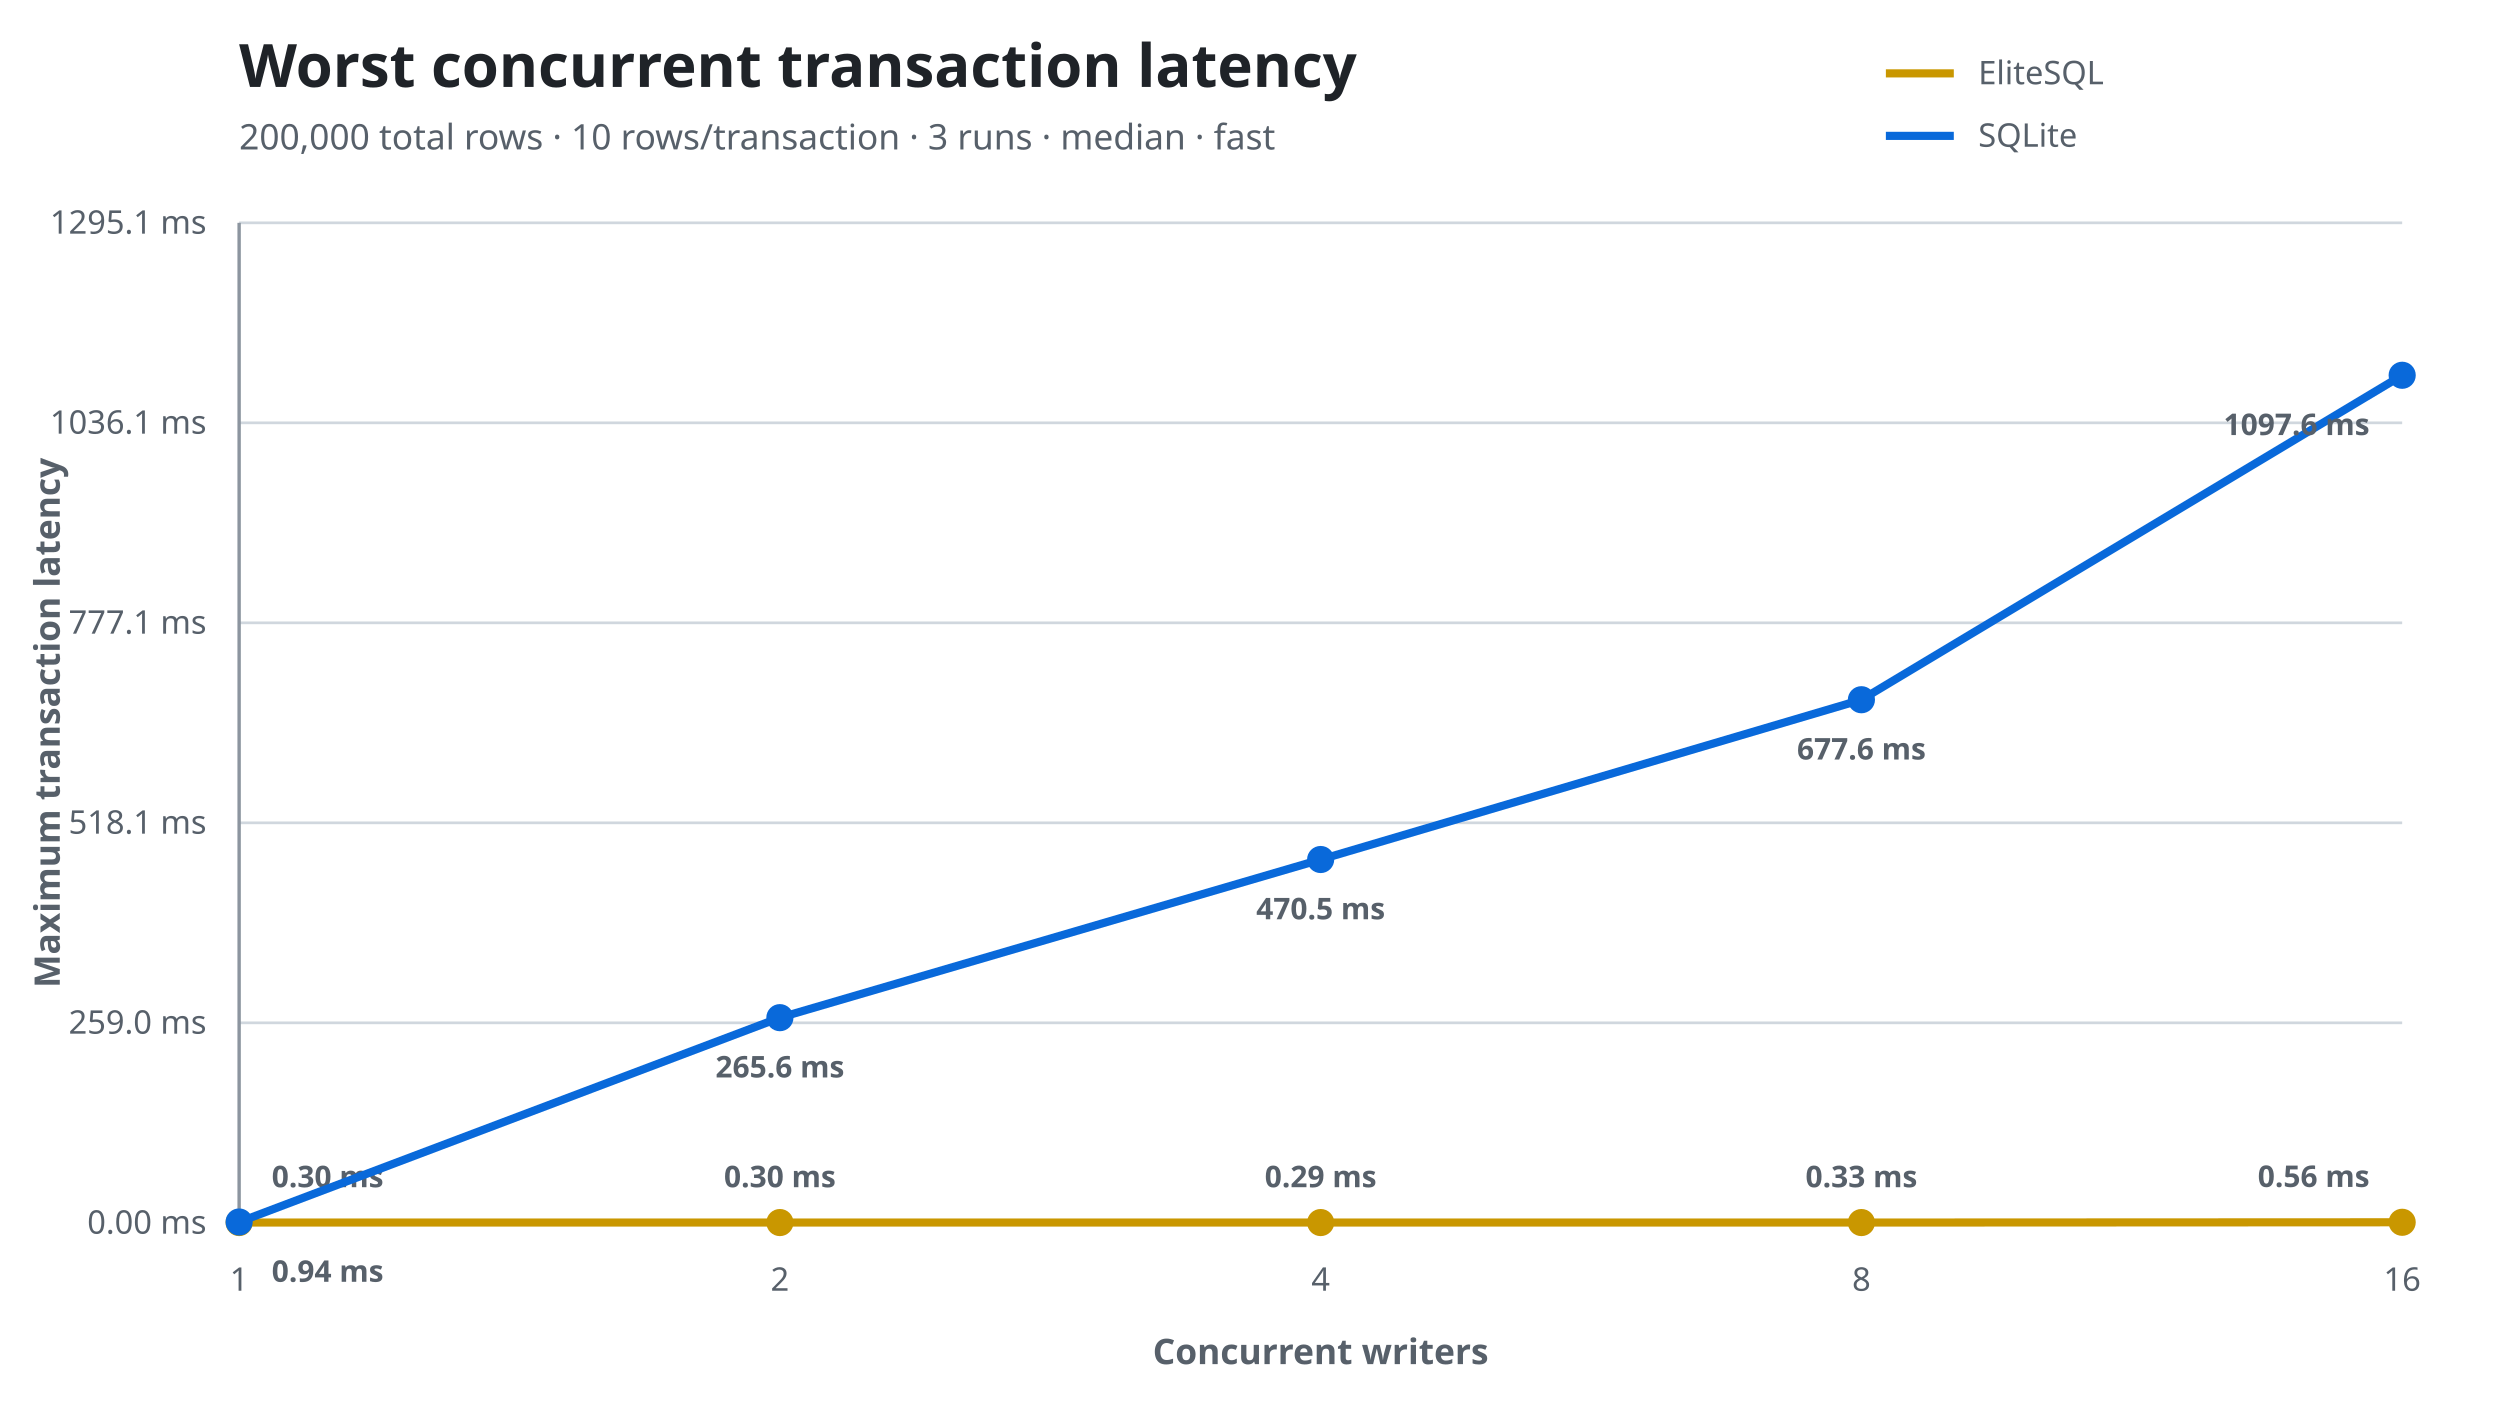
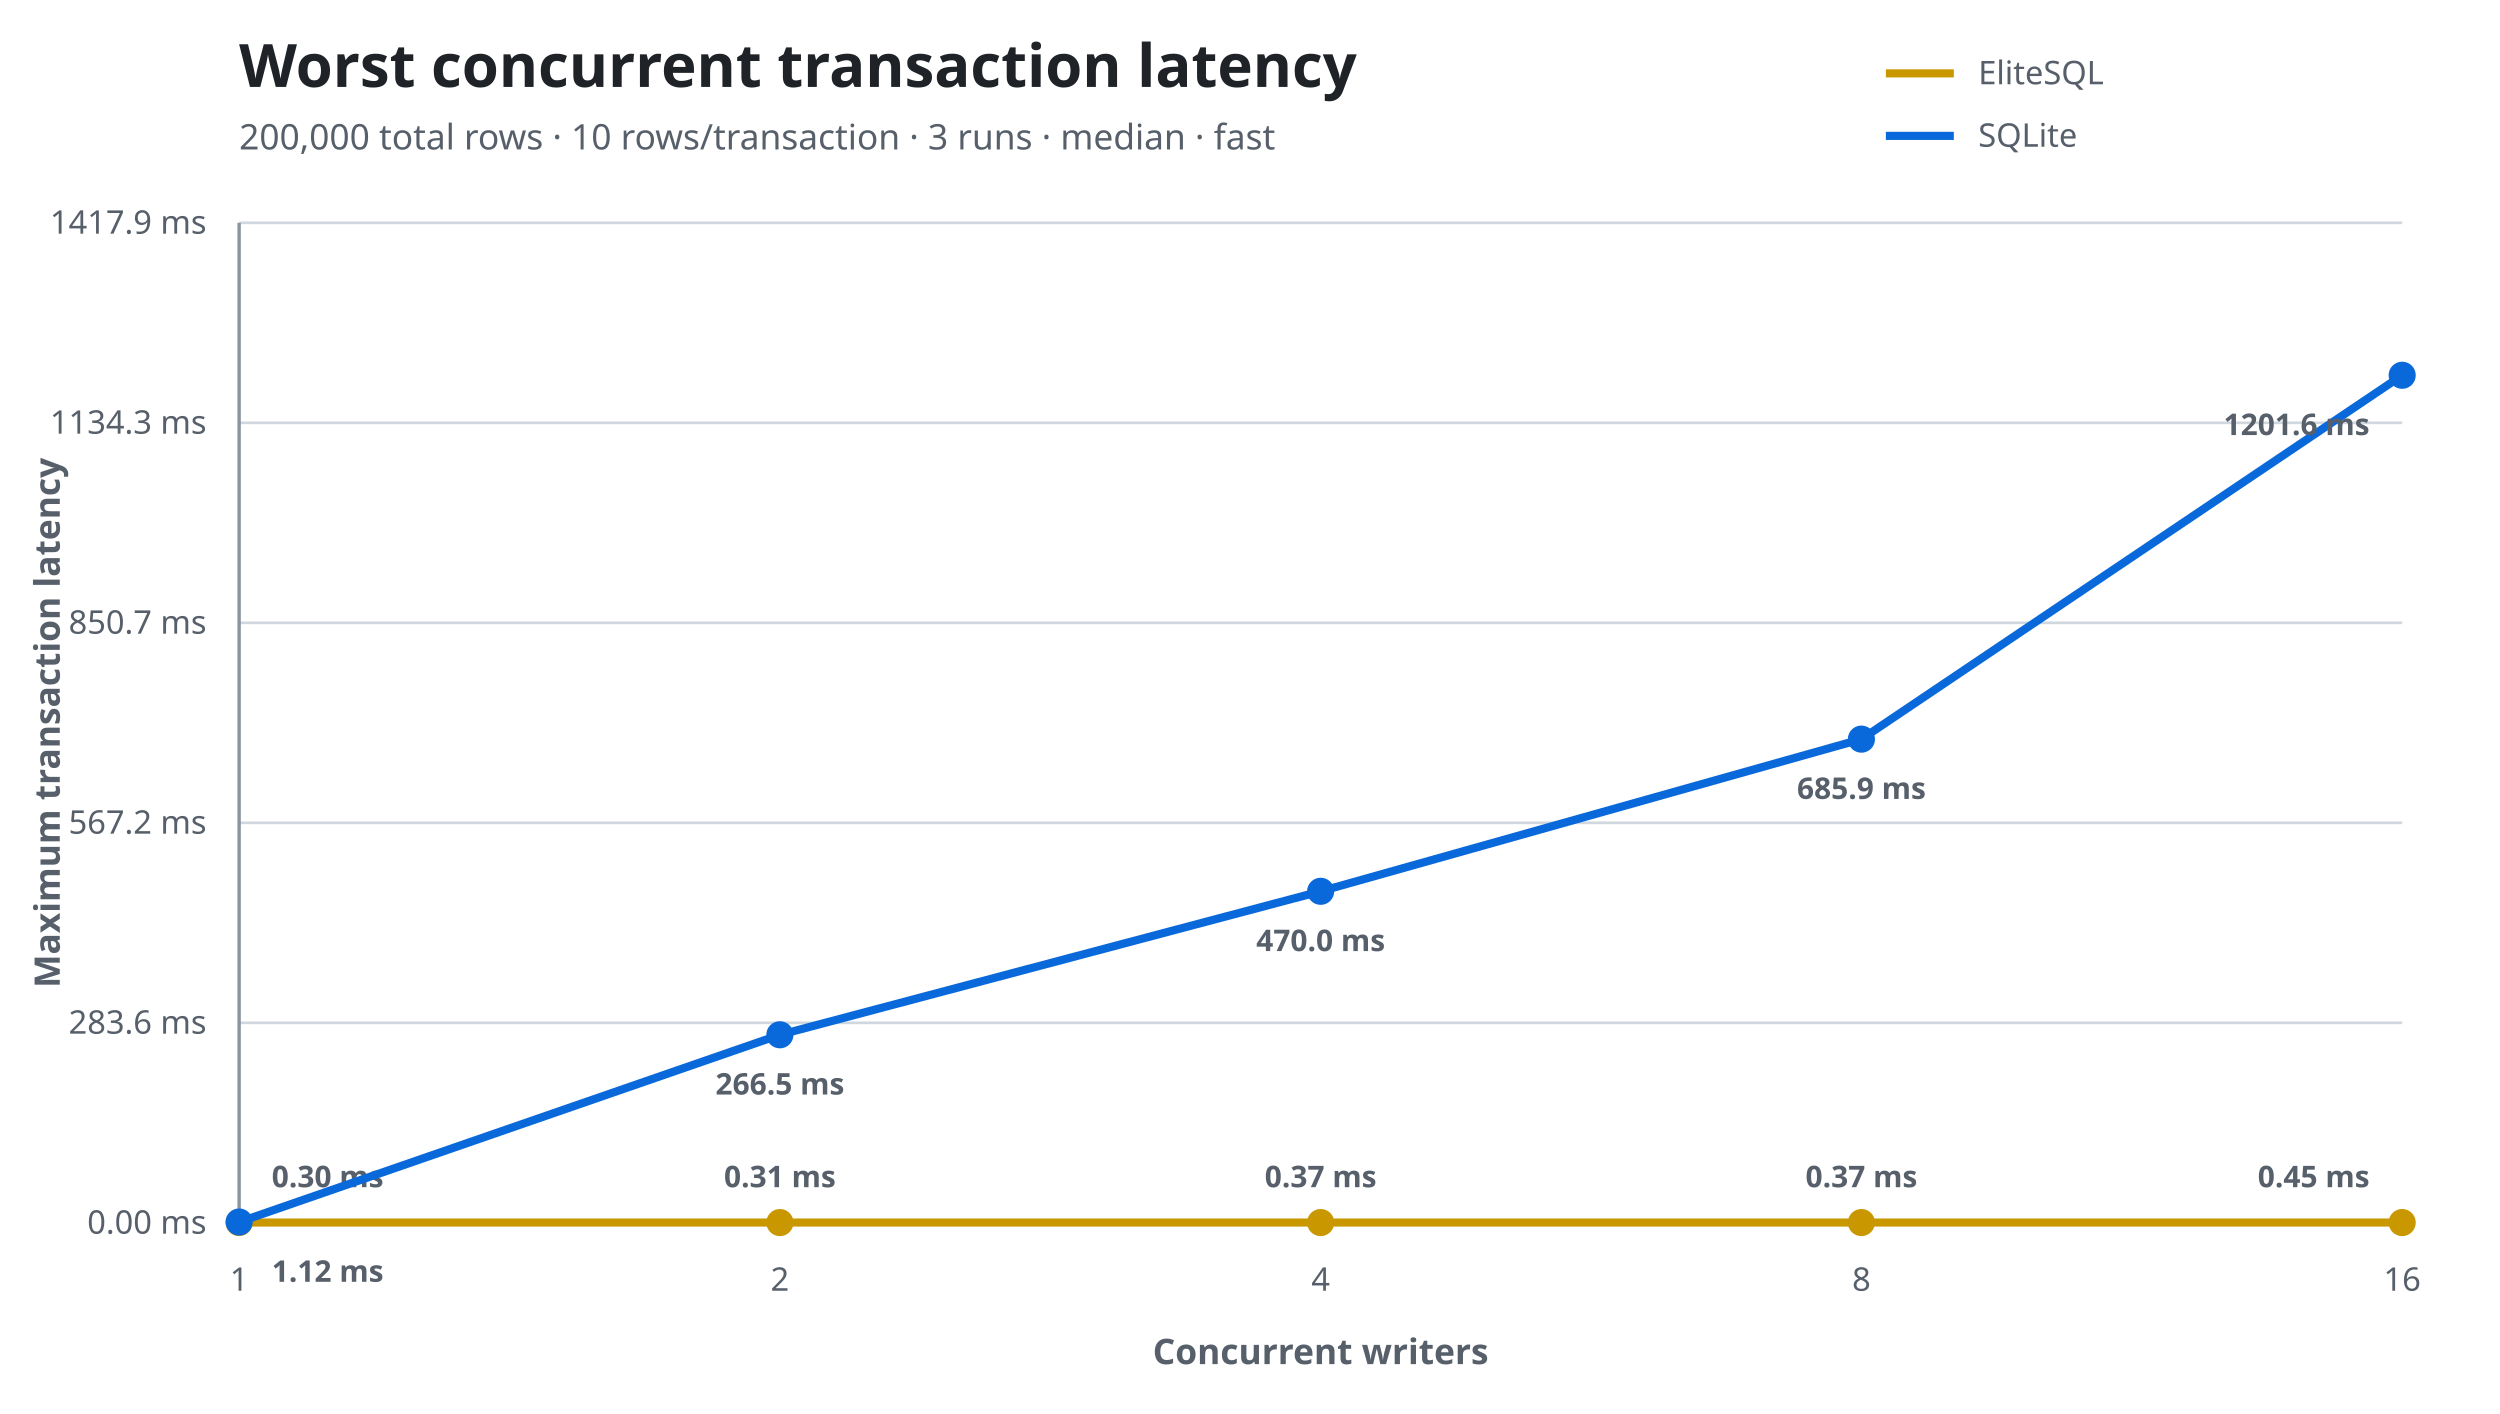
<svg xmlns="http://www.w3.org/2000/svg" role="img" viewBox="0 0 920 520">
  <style>
          :root { color-scheme: light dark; }
          .title { font: 600 22px system-ui, sans-serif; fill: #1f2328; }
          .subtitle, .axis-label, .tick, .value, .legend { font-family: system-ui, sans-serif; fill: #57606a; }
          .subtitle { font-size: 13px; }
          .axis-label { font-size: 13px; font-weight: 600; }
          .tick, .legend { font-size: 12px; }
          .value { font-size: 11px; font-weight: 600; }
          .grid { stroke: #d0d7de; stroke-width: 1; }
          .axis { stroke: #8c959f; stroke-width: 1.25; }
          .series { fill: none; stroke-width: 3; stroke-linejoin: round; stroke-linecap: round; }
          .point { stroke: Canvas; stroke-width: 2; }
          @media (prefers-color-scheme: dark) {
            .title { fill: #f0f6fc; }
            .subtitle, .axis-label, .tick, .value, .legend { fill: #b1bac4; }
            .grid { stroke: #30363d; }
            .axis { stroke: #6e7681; }
          }
        </style>
  <text class="title" x="88" y="32">Worst concurrent transaction latency</text>
  <text class="subtitle" x="88" y="55">200,000 total rows · 10 rows/transaction · 3 runs · median · fast</text>
  <line class="grid" x1="88" y1="450.0" x2="884" y2="450.0" />
  <text class="tick" x="76" y="454.0" text-anchor="end">0.00 ms</text>
  <line class="grid" x1="88" y1="376.4" x2="884" y2="376.4" />
-   <text class="tick" x="76" y="380.4" text-anchor="end">259.0 ms</text>
+   <text class="tick" x="76" y="380.4" text-anchor="end">283.6 ms</text>
  <line class="grid" x1="88" y1="302.8" x2="884" y2="302.8" />
-   <text class="tick" x="76" y="306.8" text-anchor="end">518.1 ms</text>
+   <text class="tick" x="76" y="306.8" text-anchor="end">567.2 ms</text>
  <line class="grid" x1="88" y1="229.2" x2="884" y2="229.2" />
-   <text class="tick" x="76" y="233.2" text-anchor="end">777.1 ms</text>
+   <text class="tick" x="76" y="233.2" text-anchor="end">850.7 ms</text>
  <line class="grid" x1="88" y1="155.6" x2="884" y2="155.6" />
-   <text class="tick" x="76" y="159.6" text-anchor="end">1036.1 ms</text>
+   <text class="tick" x="76" y="159.6" text-anchor="end">1134.3 ms</text>
  <line class="grid" x1="88" y1="82.0" x2="884" y2="82.0" />
-   <text class="tick" x="76" y="86.0" text-anchor="end">1295.1 ms</text>
+   <text class="tick" x="76" y="86.0" text-anchor="end">1417.9 ms</text>
  <line class="axis" x1="88" y1="82" x2="88" y2="450" />
  <line class="axis" x1="88" y1="450" x2="884" y2="450" />
  <text class="axis-label" x="486.0" y="502" text-anchor="middle">Concurrent writers</text>
  <text class="axis-label" transform="translate(22 266.0) rotate(-90)" text-anchor="middle">Maximum transaction latency</text>
  <text class="tick" x="88.0" y="475" text-anchor="middle">1</text>
  <text class="tick" x="287.0" y="475" text-anchor="middle">2</text>
  <text class="tick" x="486.0" y="475" text-anchor="middle">4</text>
  <text class="tick" x="685.0" y="475" text-anchor="middle">8</text>
  <text class="tick" x="884.0" y="475" text-anchor="middle">16</text>
-   <polyline class="series" stroke="#c99700" points="88.0,449.9 287.0,449.9 486.0,449.9 685.0,449.9 884.0,449.8" />
+   <polyline class="series" stroke="#c99700" points="88.0,449.9 287.0,449.9 486.0,449.9 685.0,449.9 884.0,449.9" />
  <circle class="point" fill="#c99700" cx="88.0" cy="449.9" r="5" />
  <text class="value" x="100.0" y="436.9" text-anchor="start">0.30 ms</text>
  <circle class="point" fill="#c99700" cx="287.0" cy="449.9" r="5" />
-   <text class="value" x="287.0" y="436.9" text-anchor="middle">0.30 ms</text>
+   <text class="value" x="287.0" y="436.9" text-anchor="middle">0.31 ms</text>
  <circle class="point" fill="#c99700" cx="486.0" cy="449.9" r="5" />
-   <text class="value" x="486.0" y="436.9" text-anchor="middle">0.29 ms</text>
+   <text class="value" x="486.0" y="436.9" text-anchor="middle">0.37 ms</text>
  <circle class="point" fill="#c99700" cx="685.0" cy="449.9" r="5" />
-   <text class="value" x="685.0" y="436.9" text-anchor="middle">0.33 ms</text>
-   <circle class="point" fill="#c99700" cx="884.0" cy="449.8" r="5" />
-   <text class="value" x="872.0" y="436.8" text-anchor="end">0.56 ms</text>
-   <polyline class="series" stroke="#0969da" points="88.0,449.7 287.0,374.5 486.0,316.3 685.0,257.5 884.0,138.1" />
+   <text class="value" x="685.0" y="436.9" text-anchor="middle">0.37 ms</text>
+   <circle class="point" fill="#c99700" cx="884.0" cy="449.9" r="5" />
+   <text class="value" x="872.0" y="436.9" text-anchor="end">0.45 ms</text>
+   <polyline class="series" stroke="#0969da" points="88.0,449.7 287.0,380.8 486.0,328.0 685.0,272.0 884.0,138.1" />
  <circle class="point" fill="#0969da" cx="88.0" cy="449.7" r="5" />
-   <text class="value" x="100.0" y="471.7" text-anchor="start">0.94 ms</text>
-   <circle class="point" fill="#0969da" cx="287.0" cy="374.5" r="5" />
-   <text class="value" x="287.0" y="396.5" text-anchor="middle">265.6 ms</text>
-   <circle class="point" fill="#0969da" cx="486.0" cy="316.3" r="5" />
-   <text class="value" x="486.0" y="338.3" text-anchor="middle">470.5 ms</text>
-   <circle class="point" fill="#0969da" cx="685.0" cy="257.5" r="5" />
-   <text class="value" x="685.0" y="279.5" text-anchor="middle">677.6 ms</text>
+   <text class="value" x="100.0" y="471.7" text-anchor="start">1.12 ms</text>
+   <circle class="point" fill="#0969da" cx="287.0" cy="380.8" r="5" />
+   <text class="value" x="287.0" y="402.8" text-anchor="middle">266.5 ms</text>
+   <circle class="point" fill="#0969da" cx="486.0" cy="328.0" r="5" />
+   <text class="value" x="486.0" y="350.0" text-anchor="middle">470.0 ms</text>
+   <circle class="point" fill="#0969da" cx="685.0" cy="272.0" r="5" />
+   <text class="value" x="685.0" y="294.0" text-anchor="middle">685.9 ms</text>
  <circle class="point" fill="#0969da" cx="884.0" cy="138.1" r="5" />
-   <text class="value" x="872.0" y="160.1" text-anchor="end">1097.6 ms</text>
+   <text class="value" x="872.0" y="160.1" text-anchor="end">1201.6 ms</text>
  <line x1="694" y1="27" x2="719" y2="27" stroke="#c99700" stroke-width="3" />
  <text class="legend" x="728" y="31">EliteSQL</text>
  <line x1="694" y1="50" x2="719" y2="50" stroke="#0969da" stroke-width="3" />
  <text class="legend" x="728" y="54">SQLite</text>
</svg>
